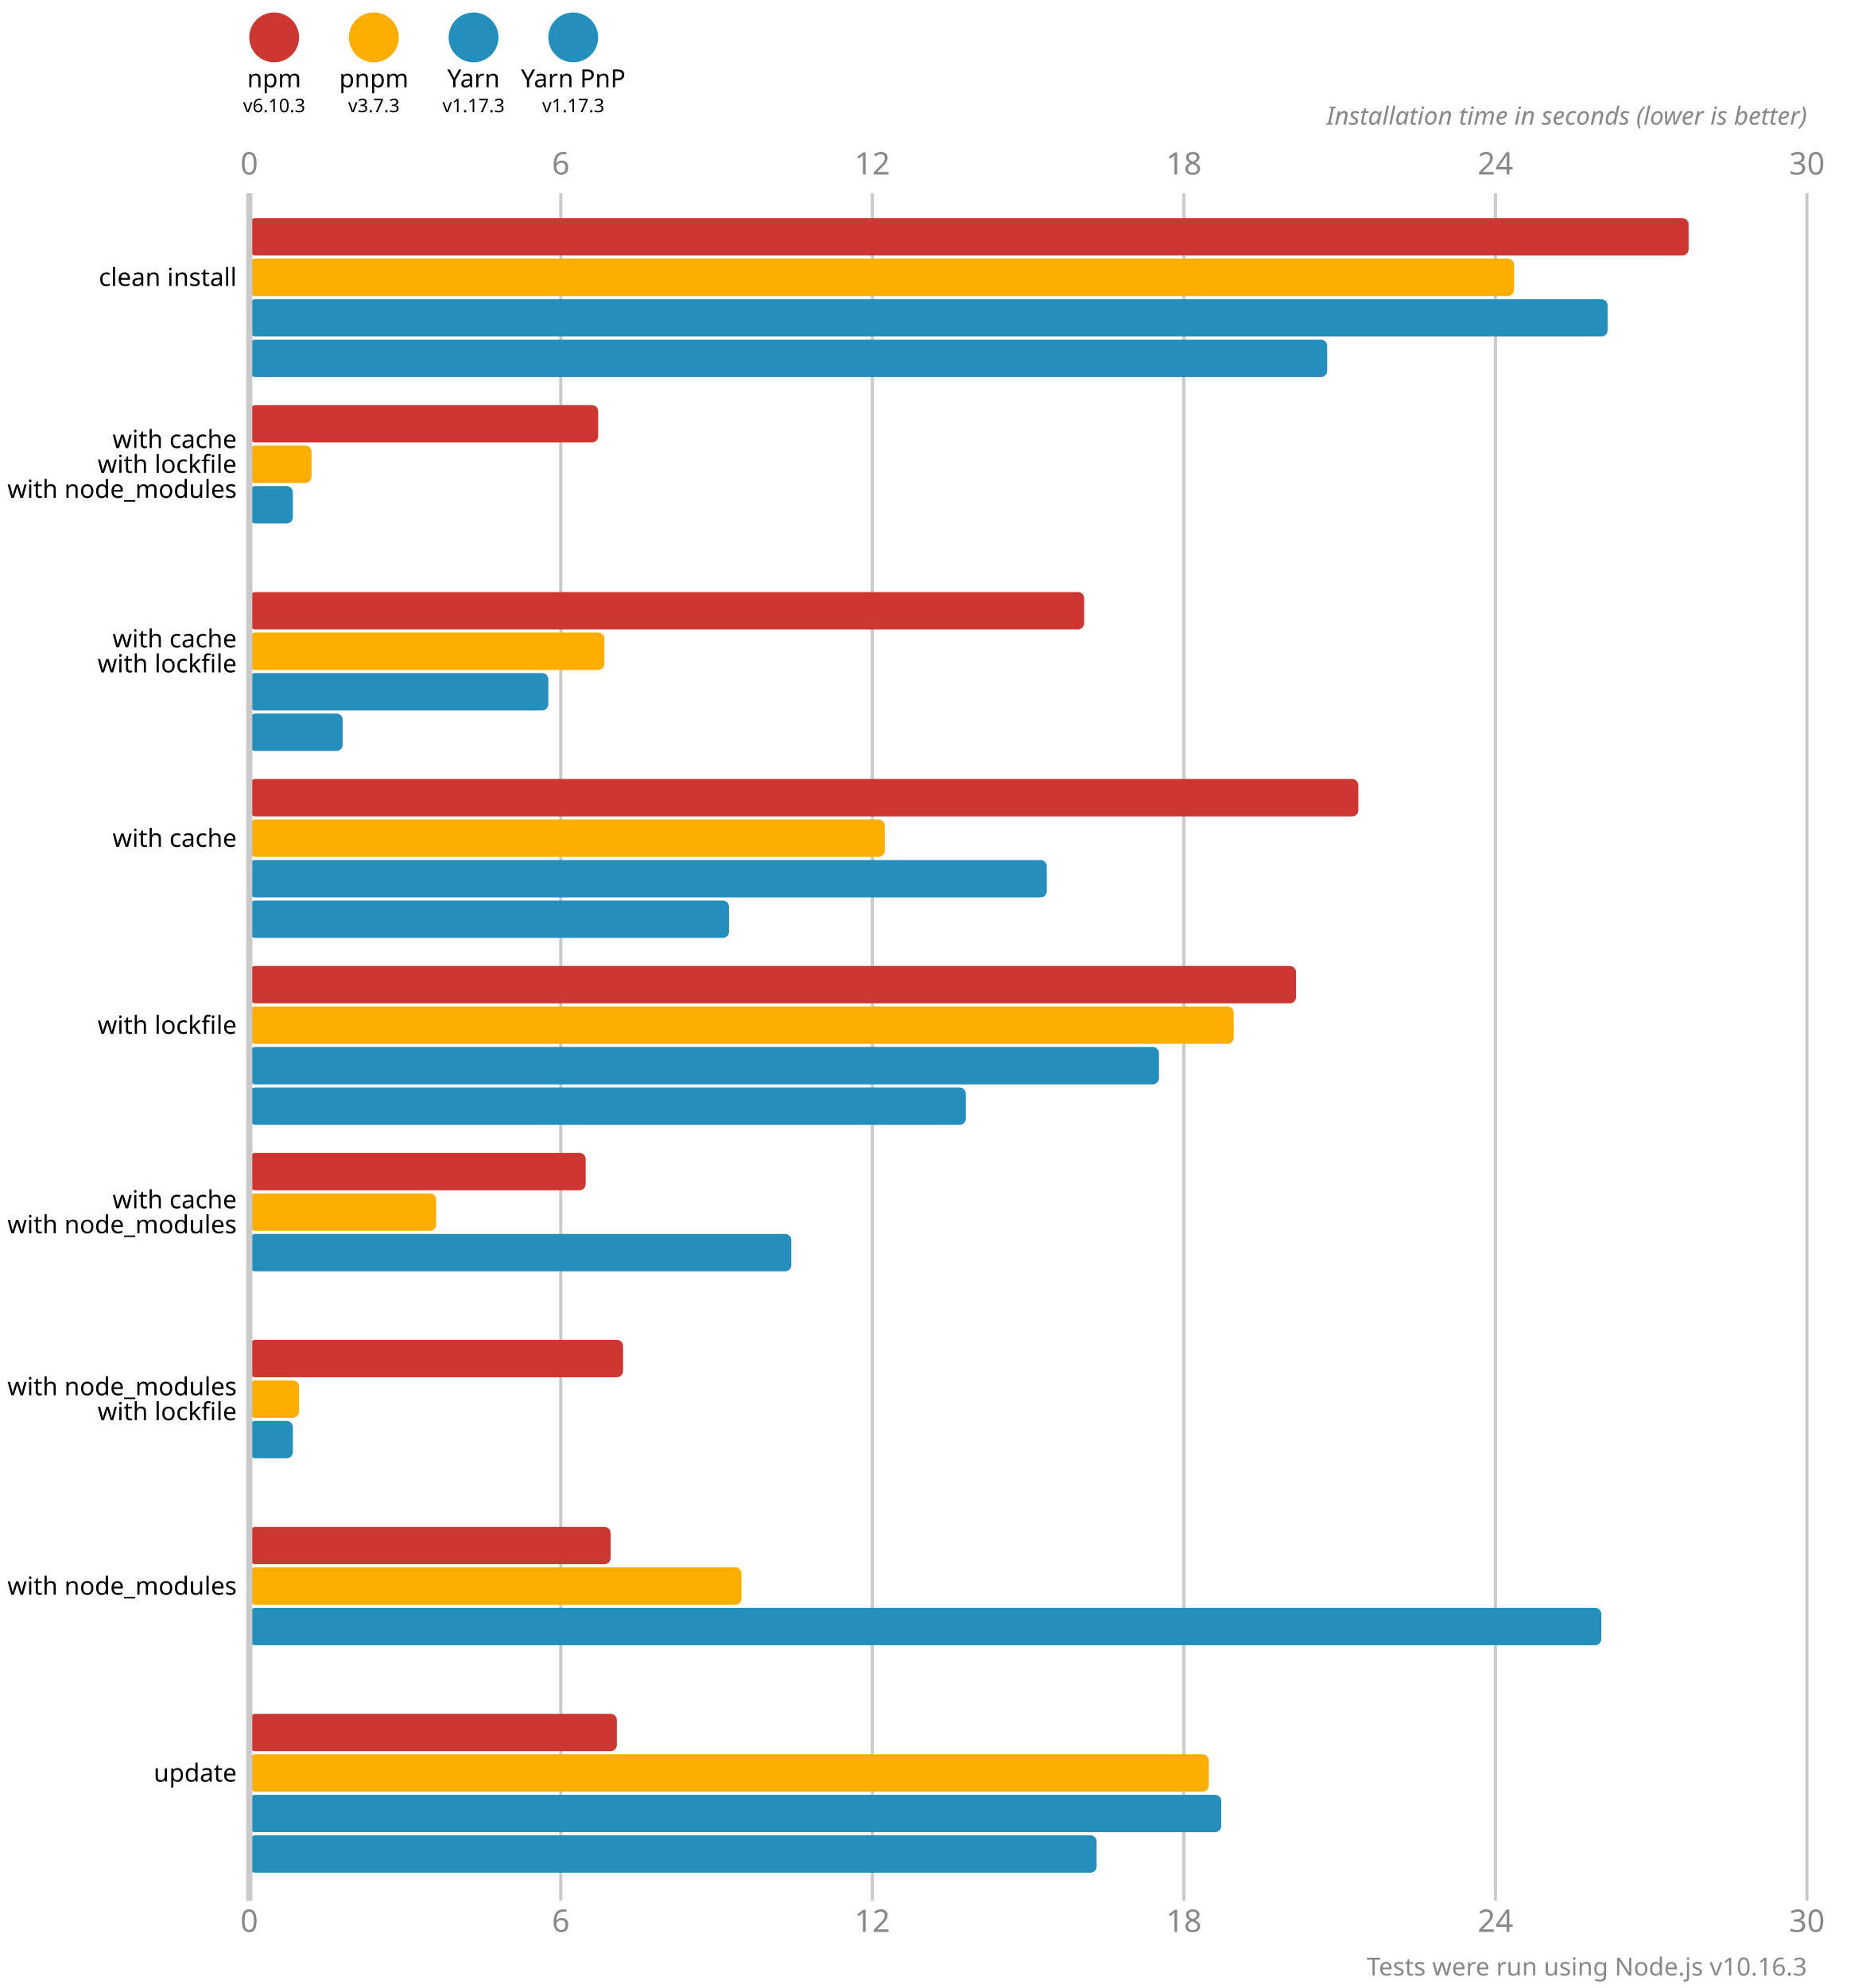
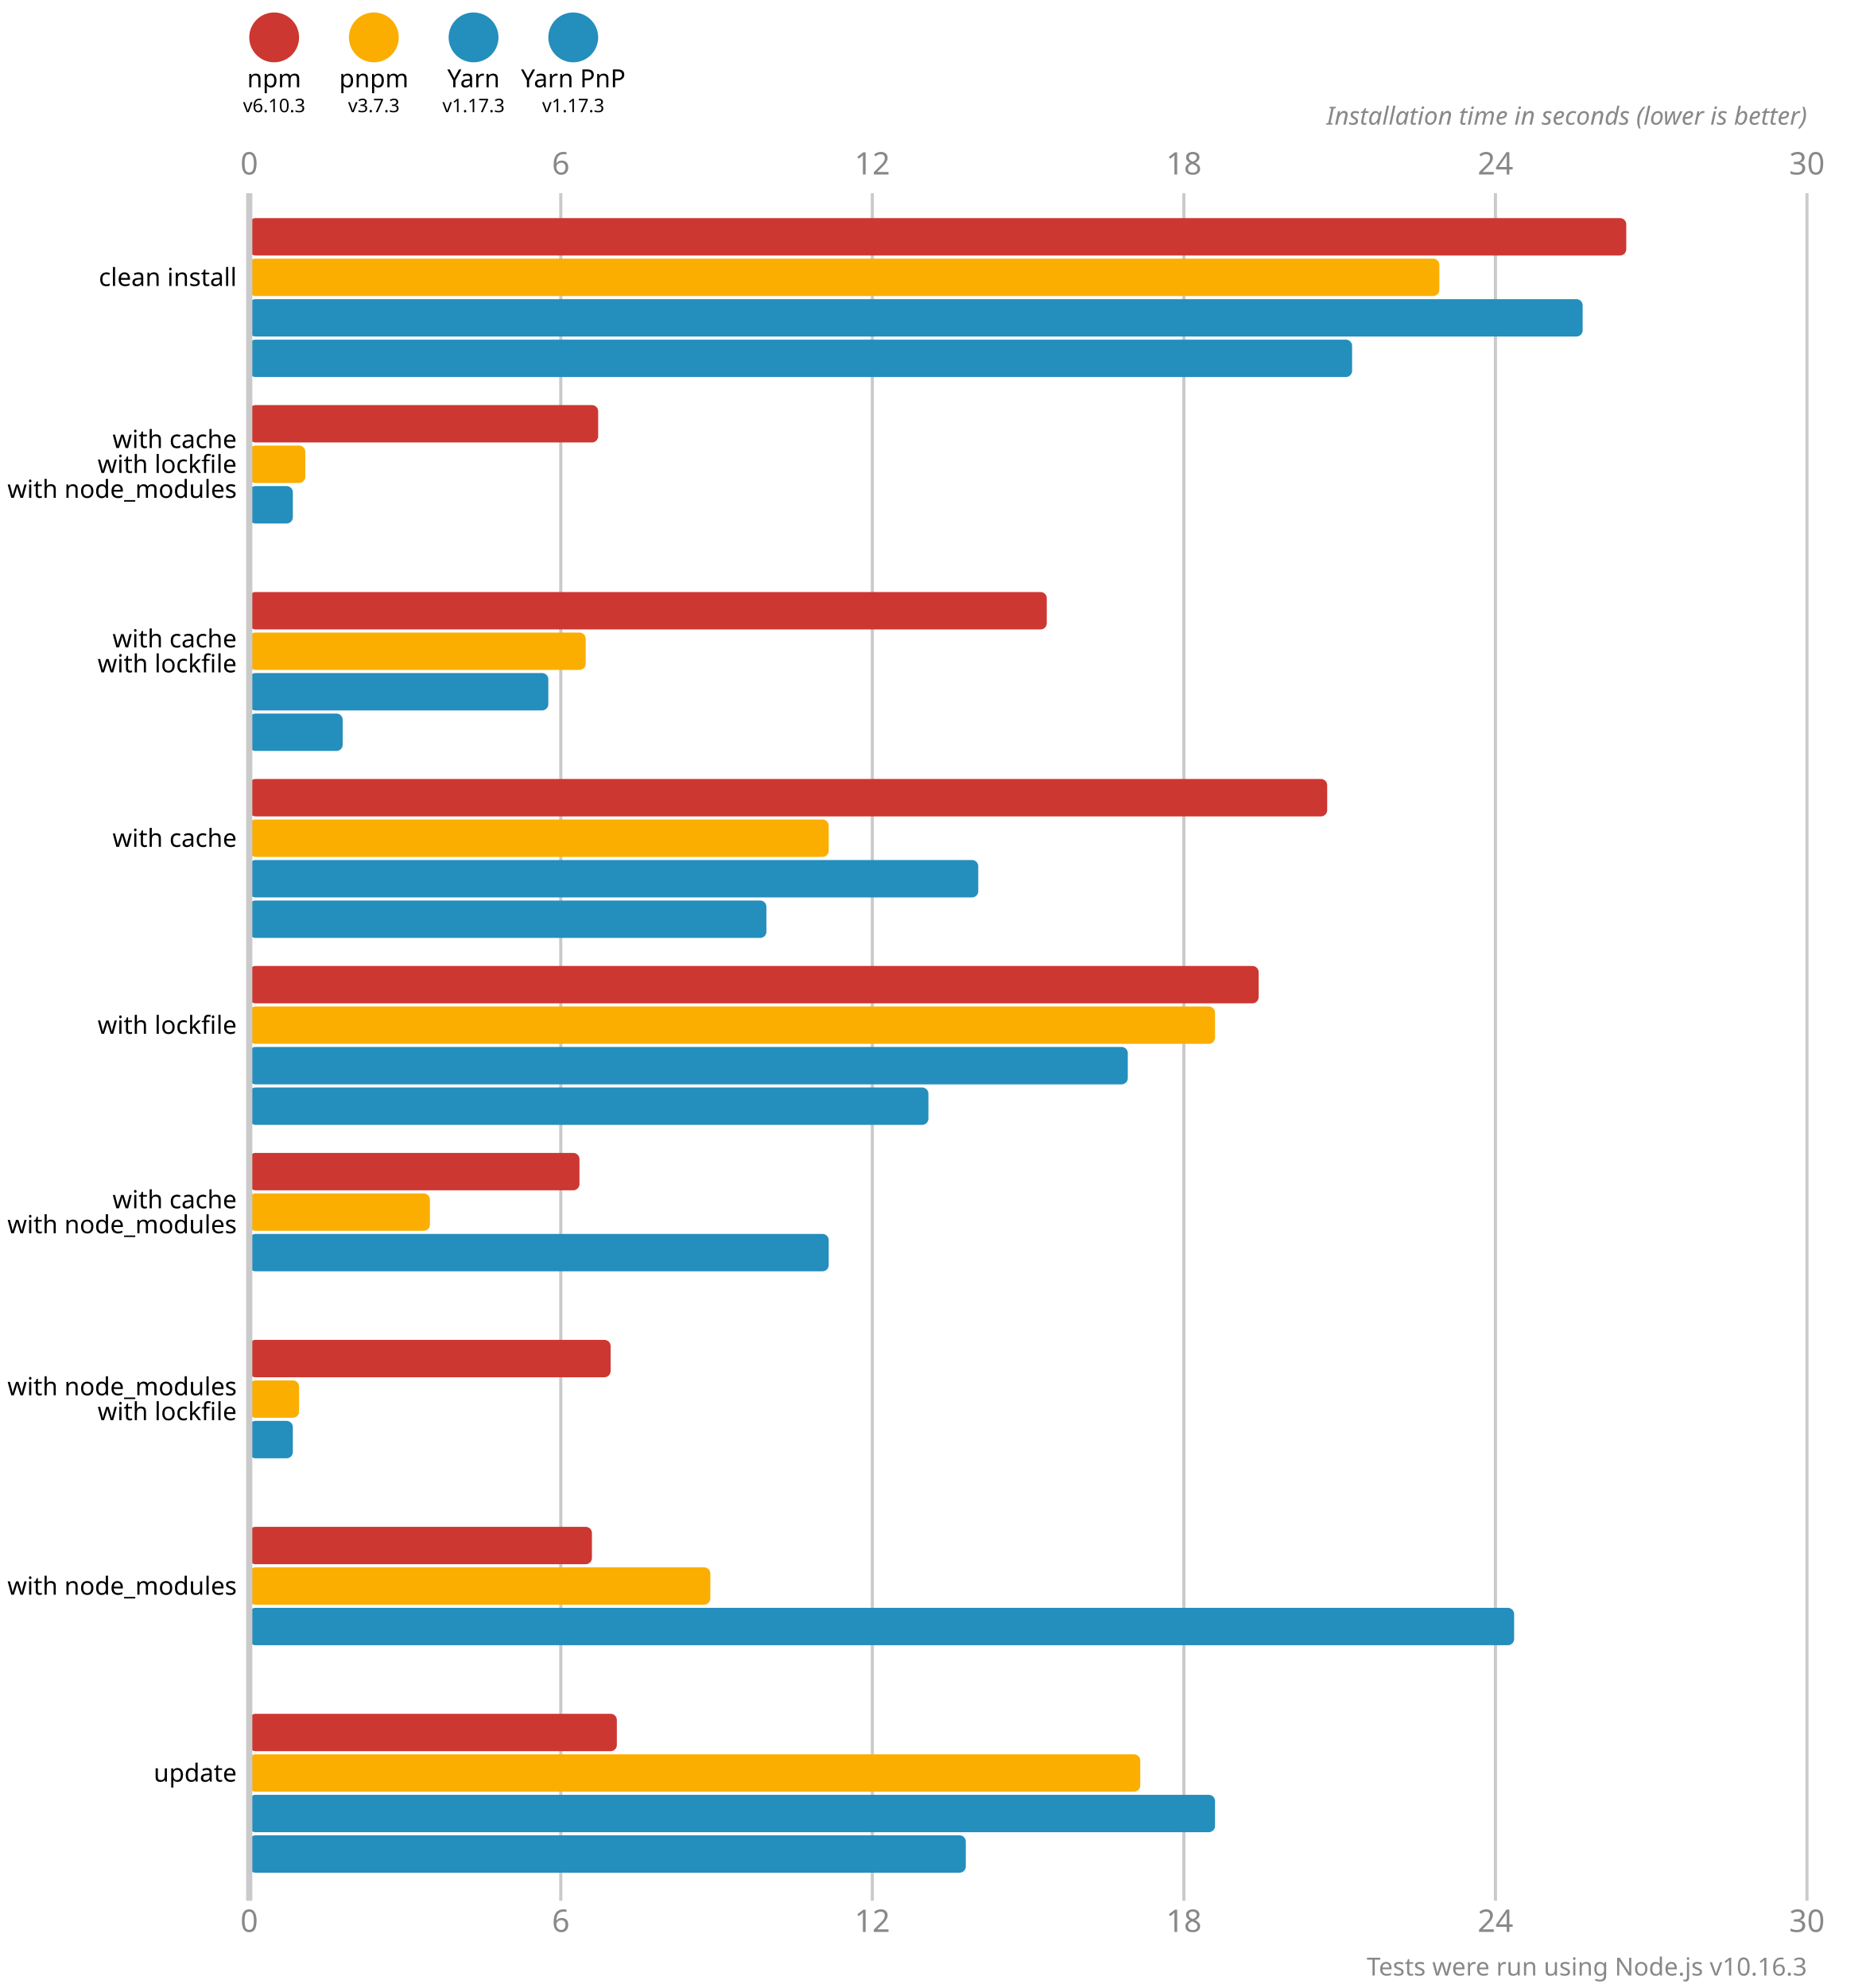
<svg xmlns="http://www.w3.org/2000/svg" version="1.1" viewBox="0 0 300 319">
  <style>
    .font { font-family: sans-serif; }
    .s3 { font-size: 3px; }
    .s4 { font-size: 4px; }
    .s5 { font-size: 5px; }
    .line { stroke: #cacaca; }
    .width { stroke-width: 0.5; }
    .text { fill: #888; }
  </style>
  <circle cx="44" cy="6" r="4" fill="#cd3731" />
  <text x="44" y="14" class="font s4" text-anchor="middle">npm</text>
  <text x="44" y="18" class="font s3" text-anchor="middle">v6.10.3</text>
  <circle cx="60" cy="6" r="4" fill="#fbae00" />
  <text x="60" y="14" class="font s4" text-anchor="middle">pnpm</text>
  <text x="60" y="18" class="font s3" text-anchor="middle">v3.7.3</text>
  <circle cx="76" cy="6" r="4" fill="#248ebd" />
  <text x="76" y="14" class="font s4" text-anchor="middle">Yarn</text>
  <text x="76" y="18" class="font s3" text-anchor="middle">v1.17.3</text>
  <circle cx="92" cy="6" r="4" fill="#248ebd" />
  <text x="92" y="14" class="font s4" text-anchor="middle">Yarn PnP</text>
  <text x="92" y="18" class="font s3" text-anchor="middle">v1.17.3</text>
  <text x="40" y="28" class="font s5 text" text-anchor="middle">0</text>
  <text x="40" y="310" class="font s5 text" text-anchor="middle">0</text>
  <line x1="90" y1="31" x2="90" y2="305" class="line width" />
  <text x="90" y="28" class="font s5 text" text-anchor="middle">6</text>
  <text x="90" y="310" class="font s5 text" text-anchor="middle">6</text>
  <line x1="140" y1="31" x2="140" y2="305" class="line width" />
  <text x="140" y="28" class="font s5 text" text-anchor="middle">12</text>
  <text x="140" y="310" class="font s5 text" text-anchor="middle">12</text>
  <line x1="190" y1="31" x2="190" y2="305" class="line width" />
  <text x="190" y="28" class="font s5 text" text-anchor="middle">18</text>
  <text x="190" y="310" class="font s5 text" text-anchor="middle">18</text>
  <line x1="240" y1="31" x2="240" y2="305" class="line width" />
  <text x="240" y="28" class="font s5 text" text-anchor="middle">24</text>
  <text x="240" y="310" class="font s5 text" text-anchor="middle">24</text>
  <line x1="290" y1="31" x2="290" y2="305" class="line width" />
  <text x="290" y="28" class="font s5 text" text-anchor="middle">30</text>
  <text x="290" y="310" class="font s5 text" text-anchor="middle">30</text>
  <text x="290" y="20" class="font s4 text" font-style="italic" text-anchor="end">Installation time in seconds (lower is better)</text>
-   <rect x="40" y="35" width="231" height="6" fill="#cd3731" rx="1" ry="1" />
-   <rect x="40" y="41.5" width="203" height="6" fill="#fbae00" rx="1" ry="1" />
-   <rect x="40" y="48" width="218" height="6" fill="#248ebd" rx="1" ry="1" />
-   <rect x="40" y="54.5" width="173" height="6" fill="#248ebd" rx="1" ry="1" />
+   <rect x="40" y="35" width="221" height="6" fill="#cd3731" rx="1" ry="1" />
+   <rect x="40" y="41.5" width="191" height="6" fill="#fbae00" rx="1" ry="1" />
+   <rect x="40" y="48" width="214" height="6" fill="#248ebd" rx="1" ry="1" />
+   <rect x="40" y="54.5" width="177" height="6" fill="#248ebd" rx="1" ry="1" />
  <rect x="40" y="65" width="56" height="6" fill="#cd3731" rx="1" ry="1" />
-   <rect x="40" y="71.5" width="10" height="6" fill="#fbae00" rx="1" ry="1" />
+   <rect x="40" y="71.5" width="9" height="6" fill="#fbae00" rx="1" ry="1" />
  <rect x="40" y="78" width="7" height="6" fill="#248ebd" rx="1" ry="1" />
  <rect x="40" y="84.5" width="0" height="6" fill="#248ebd" rx="1" ry="1" />
-   <rect x="40" y="95" width="134" height="6" fill="#cd3731" rx="1" ry="1" />
-   <rect x="40" y="101.5" width="57" height="6" fill="#fbae00" rx="1" ry="1" />
+   <rect x="40" y="95" width="128" height="6" fill="#cd3731" rx="1" ry="1" />
+   <rect x="40" y="101.5" width="54" height="6" fill="#fbae00" rx="1" ry="1" />
  <rect x="40" y="108" width="48" height="6" fill="#248ebd" rx="1" ry="1" />
  <rect x="40" y="114.5" width="15" height="6" fill="#248ebd" rx="1" ry="1" />
-   <rect x="40" y="125" width="178" height="6" fill="#cd3731" rx="1" ry="1" />
-   <rect x="40" y="131.5" width="102" height="6" fill="#fbae00" rx="1" ry="1" />
-   <rect x="40" y="138" width="128" height="6" fill="#248ebd" rx="1" ry="1" />
-   <rect x="40" y="144.5" width="77" height="6" fill="#248ebd" rx="1" ry="1" />
-   <rect x="40" y="155" width="168" height="6" fill="#cd3731" rx="1" ry="1" />
-   <rect x="40" y="161.5" width="158" height="6" fill="#fbae00" rx="1" ry="1" />
-   <rect x="40" y="168" width="146" height="6" fill="#248ebd" rx="1" ry="1" />
-   <rect x="40" y="174.5" width="115" height="6" fill="#248ebd" rx="1" ry="1" />
-   <rect x="40" y="185" width="54" height="6" fill="#cd3731" rx="1" ry="1" />
-   <rect x="40" y="191.5" width="30" height="6" fill="#fbae00" rx="1" ry="1" />
-   <rect x="40" y="198" width="87" height="6" fill="#248ebd" rx="1" ry="1" />
+   <rect x="40" y="125" width="173" height="6" fill="#cd3731" rx="1" ry="1" />
+   <rect x="40" y="131.5" width="93" height="6" fill="#fbae00" rx="1" ry="1" />
+   <rect x="40" y="138" width="117" height="6" fill="#248ebd" rx="1" ry="1" />
+   <rect x="40" y="144.5" width="83" height="6" fill="#248ebd" rx="1" ry="1" />
+   <rect x="40" y="155" width="162" height="6" fill="#cd3731" rx="1" ry="1" />
+   <rect x="40" y="161.5" width="155" height="6" fill="#fbae00" rx="1" ry="1" />
+   <rect x="40" y="168" width="141" height="6" fill="#248ebd" rx="1" ry="1" />
+   <rect x="40" y="174.5" width="109" height="6" fill="#248ebd" rx="1" ry="1" />
+   <rect x="40" y="185" width="53" height="6" fill="#cd3731" rx="1" ry="1" />
+   <rect x="40" y="191.5" width="29" height="6" fill="#fbae00" rx="1" ry="1" />
+   <rect x="40" y="198" width="93" height="6" fill="#248ebd" rx="1" ry="1" />
  <rect x="40" y="204.5" width="0" height="6" fill="#248ebd" rx="1" ry="1" />
-   <rect x="40" y="215" width="60" height="6" fill="#cd3731" rx="1" ry="1" />
+   <rect x="40" y="215" width="58" height="6" fill="#cd3731" rx="1" ry="1" />
  <rect x="40" y="221.5" width="8" height="6" fill="#fbae00" rx="1" ry="1" />
  <rect x="40" y="228" width="7" height="6" fill="#248ebd" rx="1" ry="1" />
  <rect x="40" y="234.5" width="0" height="6" fill="#248ebd" rx="1" ry="1" />
-   <rect x="40" y="245" width="58" height="6" fill="#cd3731" rx="1" ry="1" />
-   <rect x="40" y="251.5" width="79" height="6" fill="#fbae00" rx="1" ry="1" />
-   <rect x="40" y="258" width="217" height="6" fill="#248ebd" rx="1" ry="1" />
+   <rect x="40" y="245" width="55" height="6" fill="#cd3731" rx="1" ry="1" />
+   <rect x="40" y="251.5" width="74" height="6" fill="#fbae00" rx="1" ry="1" />
+   <rect x="40" y="258" width="203" height="6" fill="#248ebd" rx="1" ry="1" />
  <rect x="40" y="264.5" width="0" height="6" fill="#248ebd" rx="1" ry="1" />
  <rect x="40" y="275" width="59" height="6" fill="#cd3731" rx="1" ry="1" />
-   <rect x="40" y="281.5" width="154" height="6" fill="#fbae00" rx="1" ry="1" />
-   <rect x="40" y="288" width="156" height="6" fill="#248ebd" rx="1" ry="1" />
-   <rect x="40" y="294.5" width="136" height="6" fill="#248ebd" rx="1" ry="1" />
+   <rect x="40" y="281.5" width="143" height="6" fill="#fbae00" rx="1" ry="1" />
+   <rect x="40" y="288" width="155" height="6" fill="#248ebd" rx="1" ry="1" />
+   <rect x="40" y="294.5" width="115" height="6" fill="#248ebd" rx="1" ry="1" />
  <line x1="40" y1="31" x2="40" y2="305" class="line" />
  <text x="38" y="44.5" class="font s4" dominant-baseline="middle" text-anchor="end">clean install</text>
  <text x="38" y="70.5" class="font s4" dominant-baseline="middle" text-anchor="end">with cache</text>
  <text x="38" y="74.5" class="font s4" dominant-baseline="middle" text-anchor="end">with lockfile</text>
  <text x="38" y="78.5" class="font s4" dominant-baseline="middle" text-anchor="end">with node_modules</text>
  <text x="38" y="102.5" class="font s4" dominant-baseline="middle" text-anchor="end">with cache</text>
  <text x="38" y="106.5" class="font s4" dominant-baseline="middle" text-anchor="end">with lockfile</text>
  <text x="38" y="134.5" class="font s4" dominant-baseline="middle" text-anchor="end">with cache</text>
  <text x="38" y="164.5" class="font s4" dominant-baseline="middle" text-anchor="end">with lockfile</text>
  <text x="38" y="192.5" class="font s4" dominant-baseline="middle" text-anchor="end">with cache</text>
  <text x="38" y="196.5" class="font s4" dominant-baseline="middle" text-anchor="end">with node_modules</text>
  <text x="38" y="222.5" class="font s4" dominant-baseline="middle" text-anchor="end">with node_modules</text>
  <text x="38" y="226.5" class="font s4" dominant-baseline="middle" text-anchor="end">with lockfile</text>
  <text x="38" y="254.5" class="font s4" dominant-baseline="middle" text-anchor="end">with node_modules</text>
  <text x="38" y="284.5" class="font s4" dominant-baseline="middle" text-anchor="end">update</text>
  <text x="290" y="317" class="font s4 text" text-anchor="end">Tests were run using Node.js v10.16.3</text>
</svg>
